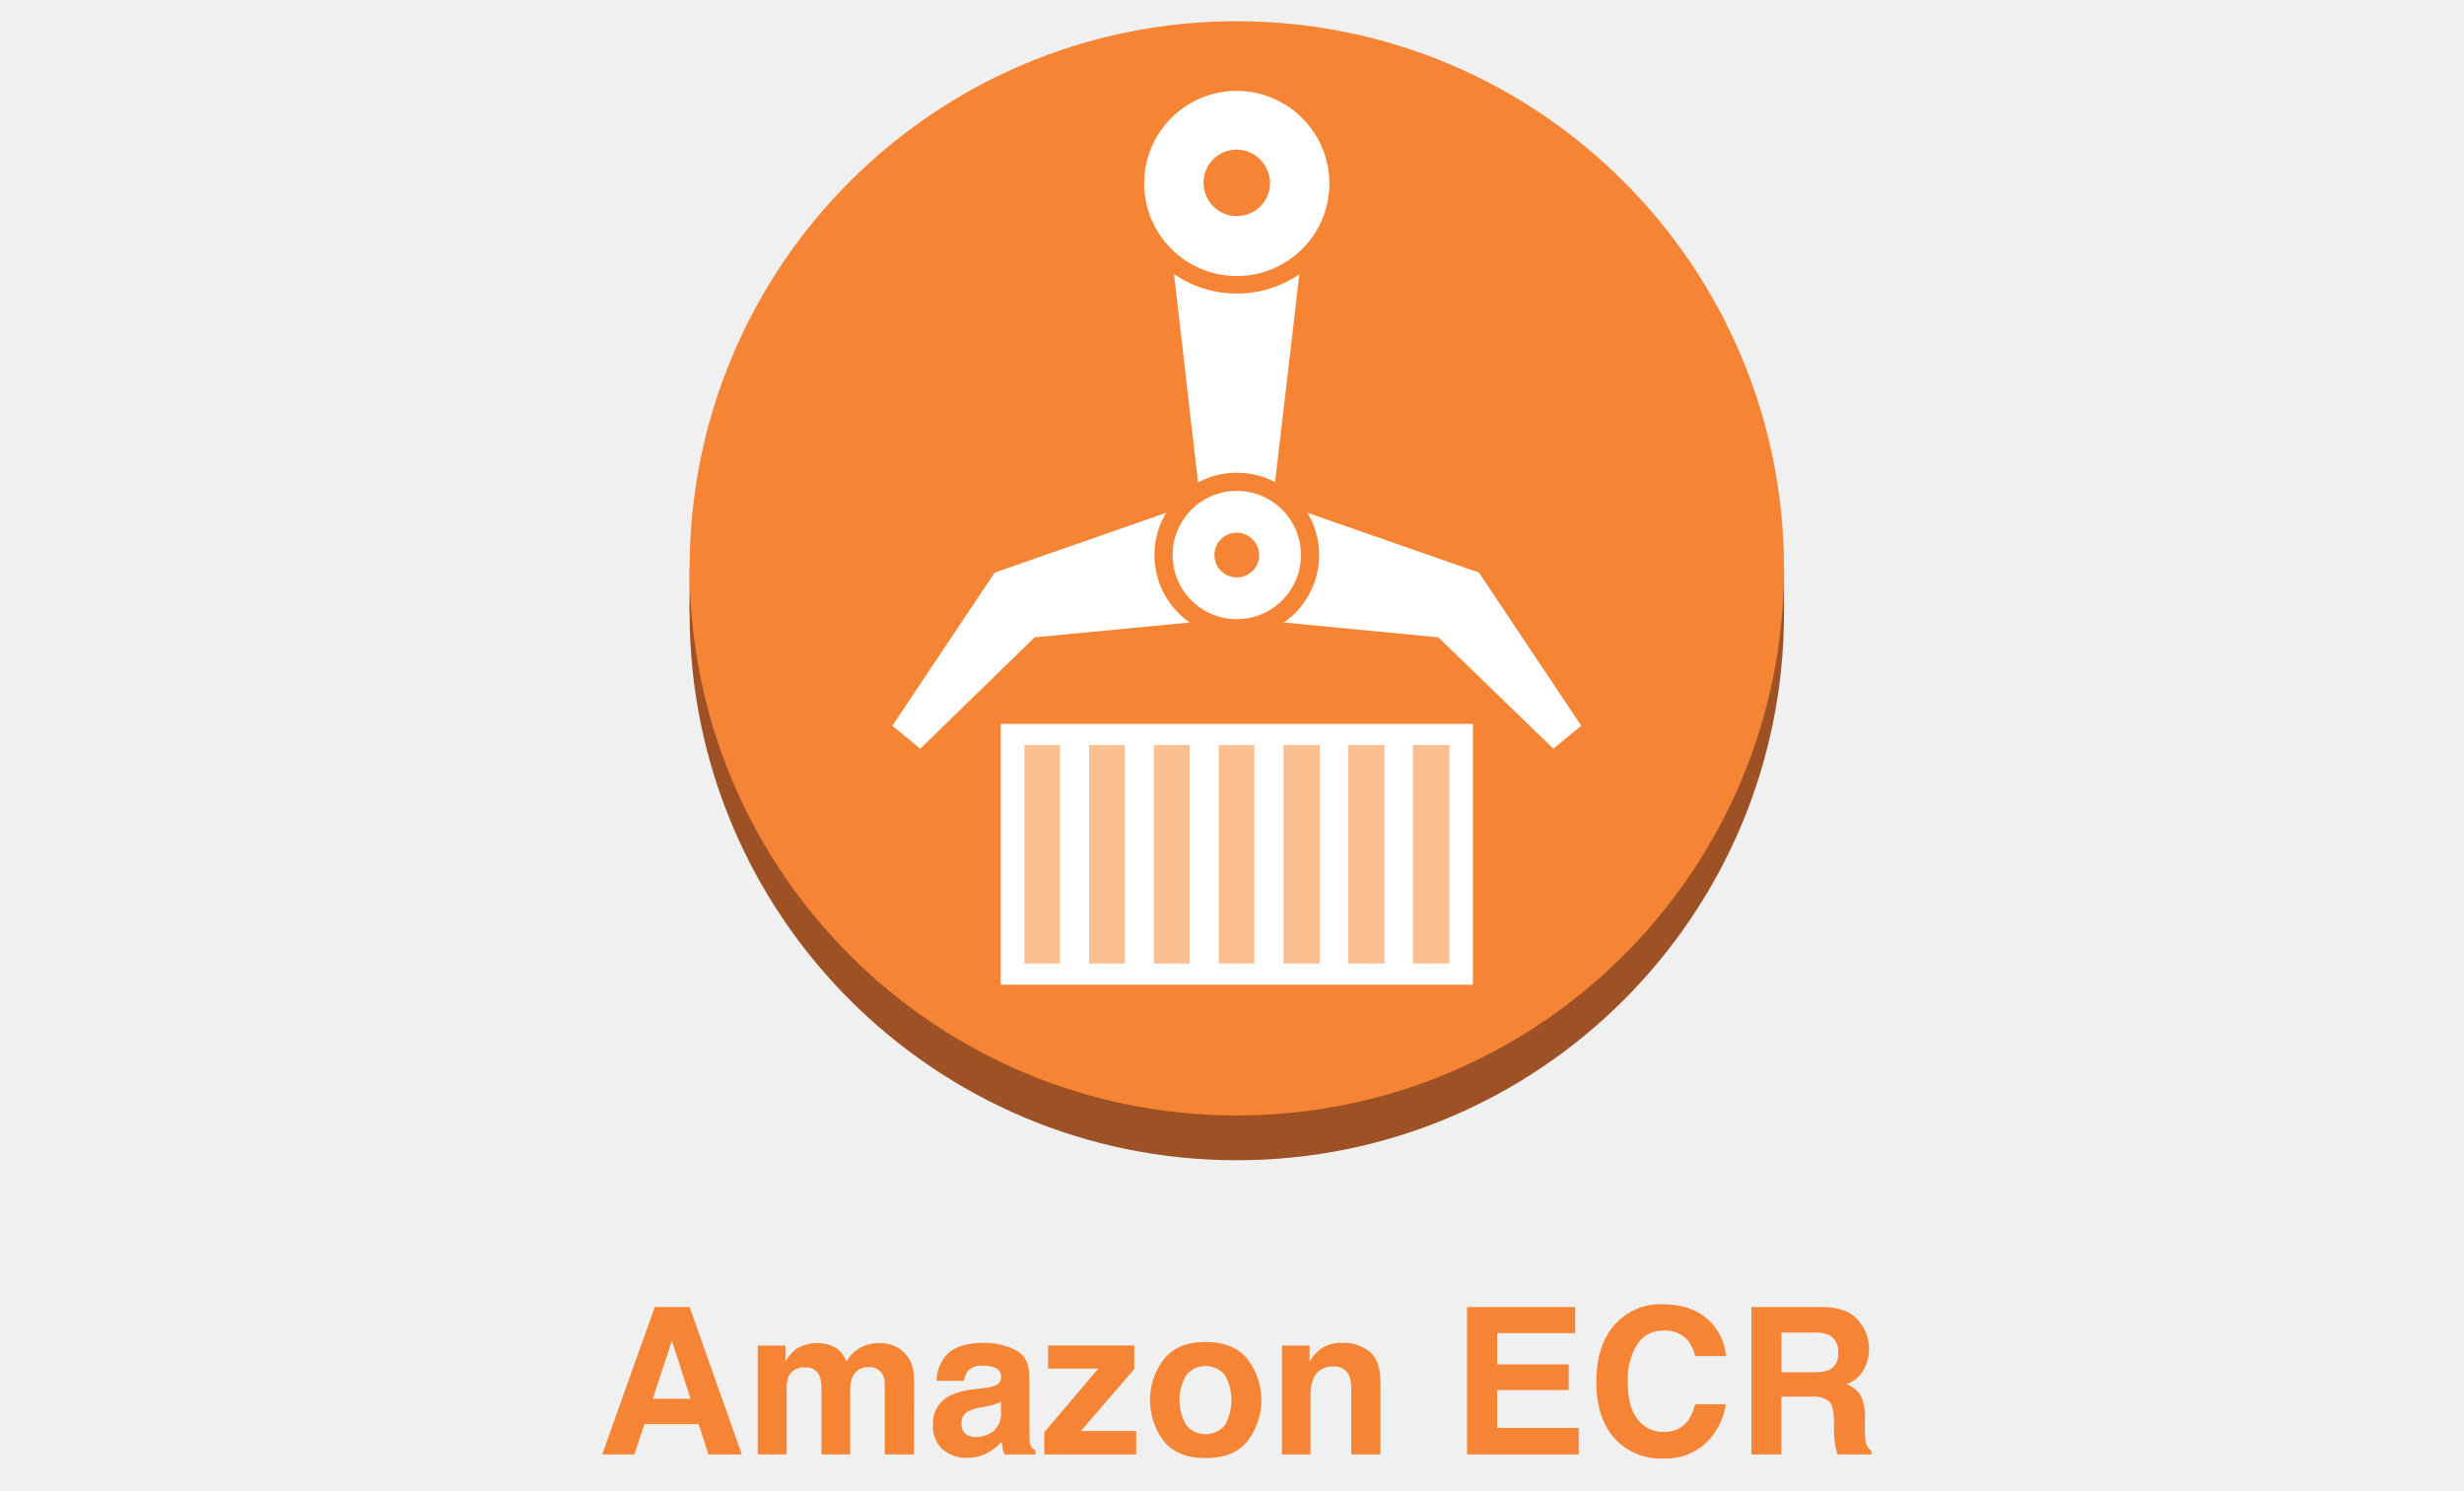
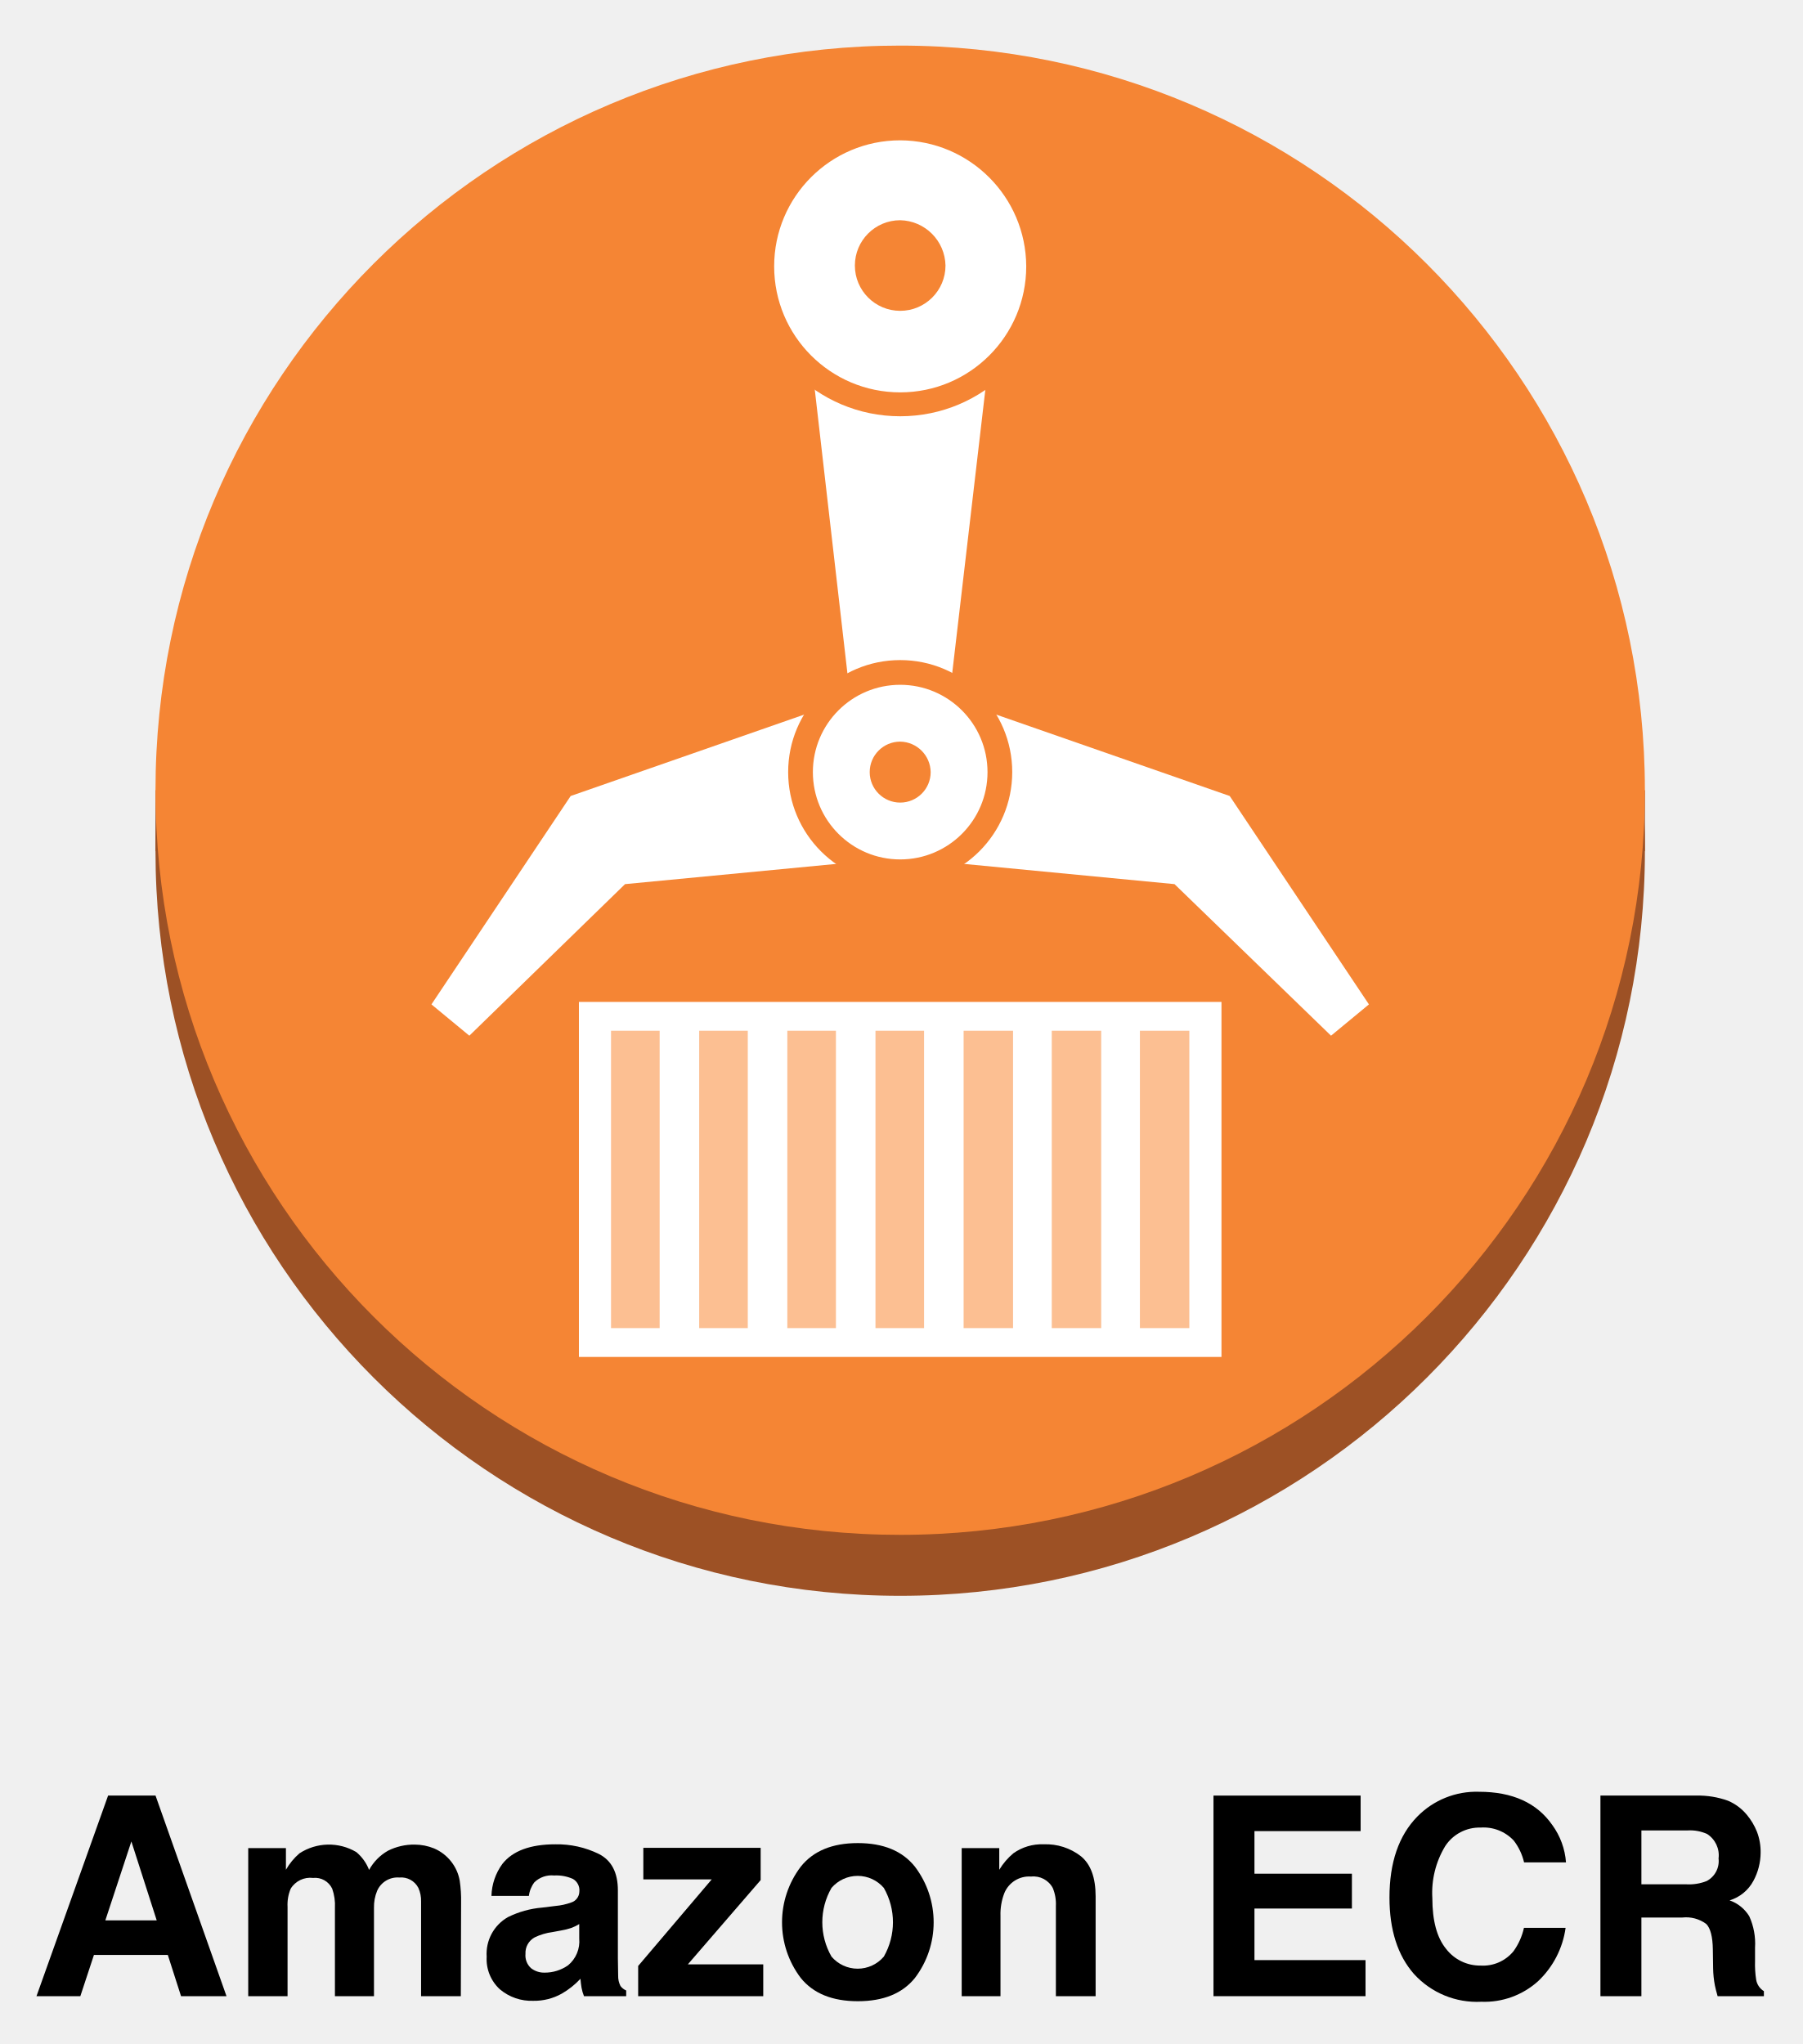
- <svg xmlns="http://www.w3.org/2000/svg" id="Layer_1" data-name="Layer 1" viewBox="0 0 433.333 262.08">
+ <svg xmlns="http://www.w3.org/2000/svg" id="Layer_1" data-name="Layer 1" viewBox="0 0 232.96 264.16">
  <defs>
-     <style>.cls-1{fill:#f58534;}.cls-2{fill:#9d5125;}.cls-3{fill:#fff;}.cls-4{fill:#fcbf92;}</style>
+     <style>.cls-1{fill:#9d5125;}.cls-2{fill:#f58534;}.cls-3{fill:#fff;}.cls-4{fill:#fcbf92;}</style>
  </defs>
-   <path class="cls-1" d="M115.156,229.896h6.129l9.172,25.925h-5.874l-1.711-5.329h-9.547l-1.757,5.329h-5.667Zm-.357,16.128h6.639l-3.275-10.201Z" />
-   <path class="cls-1" d="M157.27,236.72a5.575,5.575,0,0,1,2.234,1.724,5.508,5.508,0,0,1,1.09,2.462,17.044,17.044,0,0,1,.176,2.832l-.035,12.083h-5.136v-12.206a4.008,4.008,0,0,0-.352-1.794,2.501,2.501,0,0,0-2.462-1.337,2.881,2.881,0,0,0-2.867,1.724,5.409,5.409,0,0,0-.405,2.198v11.415h-5.047v-11.415a6.411,6.411,0,0,0-.352-2.479,2.456,2.456,0,0,0-2.48-1.39,2.96,2.96,0,0,0-2.884,1.39,5.347,5.347,0,0,0-.405,2.356v11.538h-5.082V236.685h4.872v2.797a8.077,8.077,0,0,1,1.759-2.129,6.963,6.963,0,0,1,7.334-.158,5.637,5.637,0,0,1,1.653,2.305,6.368,6.368,0,0,1,2.444-2.48,7.464,7.464,0,0,1,3.447-.791A6.677,6.677,0,0,1,157.27,236.72Z" />
-   <path class="cls-1" d="M172.971,244.159a7.93,7.93,0,0,0,2.002-.439,1.508,1.508,0,0,0,1.081-1.425,1.685,1.685,0,0,0-.829-1.627,5.242,5.242,0,0,0-2.434-.448,3.193,3.193,0,0,0-2.549.88,3.624,3.624,0,0,0-.713,1.759h-4.836a7.336,7.336,0,0,1,1.413-4.134q1.996-2.533,6.854-2.532a12.228,12.228,0,0,1,5.617,1.248q2.455,1.25,2.455,4.714v8.794q0,.916.035,2.216a2.786,2.786,0,0,0,.299,1.337,1.788,1.788,0,0,0,.739.581v.738h-5.452a5.539,5.539,0,0,1-.317-1.091q-.088-.51-.141-1.16a10.358,10.358,0,0,1-2.406,1.917,7.274,7.274,0,0,1-3.68.932,6.348,6.348,0,0,1-4.326-1.486,5.284,5.284,0,0,1-1.707-4.212,5.459,5.459,0,0,1,2.746-5.118A12.29,12.29,0,0,1,171.253,244.37Zm3.065,2.34a5.539,5.539,0,0,1-.972.483,8.214,8.214,0,0,1-1.346.343l-1.141.211a7.498,7.498,0,0,0-2.304.687,2.288,2.288,0,0,0-1.184,2.128,2.225,2.225,0,0,0,.723,1.855,2.751,2.751,0,0,0,1.759.571,5.241,5.241,0,0,0,3.027-.949,4.023,4.023,0,0,0,1.438-3.465Z" />
-   <path class="cls-1" d="M184.321,240.729v-4.08h15.161v4.168l-9.407,10.888h9.741v4.115H183.653V251.916l9.503-11.187Z" />
-   <path class="cls-1" d="M219.409,253.475q-2.427,2.997-7.369,2.996-4.943,0-7.37-2.996a11.893,11.893,0,0,1,0-14.4q2.427-3.041,7.37-3.04,4.942,0,7.369,3.04A11.891,11.891,0,0,1,219.409,253.475Zm-4.01-2.77a8.951,8.951,0,0,0,0-8.878,4.454,4.454,0,0,0-6.763,0,8.89,8.89,0,0,0,0,8.878,4.44,4.44,0,0,0,6.763,0Z" />
-   <path class="cls-1" d="M240.884,237.749q1.882,1.556,1.883,5.162v12.909h-5.136v-11.661a5.357,5.357,0,0,0-.401-2.321,2.821,2.821,0,0,0-2.794-1.478,3.463,3.463,0,0,0-3.475,2.163,7.478,7.478,0,0,0-.488,2.92v10.377h-5.013V236.685h4.854v2.797a8.516,8.516,0,0,1,1.822-2.129,6.311,6.311,0,0,1,3.905-1.16A7.349,7.349,0,0,1,240.884,237.749Z" />
-   <path class="cls-1" d="M277.01,234.486H263.292v5.505h12.593v4.502H263.292v6.666h14.352v4.661H257.998v-25.925h19.013Z" />
-   <path class="cls-1" d="M284.34,232.604a10.671,10.671,0,0,1,7.97-3.201q6.473,0,9.466,4.291a9.355,9.355,0,0,1,1.774,4.837h-5.417a7.383,7.383,0,0,0-1.327-2.814,5.341,5.341,0,0,0-4.29-1.688,5.288,5.288,0,0,0-4.566,2.384,11.646,11.646,0,0,0-1.671,6.745q0,4.362,1.764,6.533a5.527,5.527,0,0,0,4.481,2.173,5.08,5.08,0,0,0,4.25-1.864,8.184,8.184,0,0,0,1.342-3.008h5.382a11.676,11.676,0,0,1-3.559,6.895,10.356,10.356,0,0,1-7.334,2.655,11,11,0,0,1-8.699-3.588q-3.167-3.605-3.167-9.884Q280.738,236.28,284.34,232.604Z" />
-   <path class="cls-1" d="M324.49,230.563a6.417,6.417,0,0,1,2.427,1.812,8.075,8.075,0,0,1,1.304,2.182,7.263,7.263,0,0,1,.48,2.726,7.769,7.769,0,0,1-.933,3.632,5.207,5.207,0,0,1-3.078,2.524,4.844,4.844,0,0,1,2.542,2.049,8.534,8.534,0,0,1,.747,4.054v1.741a13.062,13.062,0,0,0,.144,2.41,2.164,2.164,0,0,0,1,1.478v.65H323.142q-.246-.861-.352-1.39a12.76,12.76,0,0,1-.229-2.233l-.035-2.409q-.034-2.48-.856-3.307a4.367,4.367,0,0,0-3.087-.827h-5.29v10.166h-5.294v-25.925h12.399A11.302,11.302,0,0,1,324.49,230.563Zm-11.196,3.835v6.965h5.83a6.19,6.19,0,0,0,2.605-.423,2.915,2.915,0,0,0,1.536-2.919,3.272,3.272,0,0,0-1.486-3.166,5.373,5.373,0,0,0-2.506-.457Z" />
-   <path class="cls-2" d="M313.746,107.844a96.233,96.233,0,1,1-96.233-96.233h0a96.27,96.27,0,0,1,96.233,96.233Z" />
-   <polygon class="cls-2" points="313.746 107.844 121.279 107.844 121.279 99.967 313.746 99.967 313.746 107.844" />
-   <path class="cls-1" d="M313.746,99.967A96.233,96.233,0,1,1,217.512,3.733h0a96.27,96.27,0,0,1,96.233,96.233Z" />
-   <polygon class="cls-3" points="223.686 89.534 211.231 89.534 204.631 32.156 230.393 32.156 223.686 89.534" />
-   <polygon class="cls-3" points="273.187 131.69 278.084 127.645 260.093 100.712 220.706 86.98 217.512 108.696 252.961 112.102 273.187 131.69" />
-   <polygon class="cls-3" points="161.837 131.69 156.94 127.645 174.931 100.712 214.319 86.98 217.512 108.696 181.957 112.102 161.837 131.69" />
-   <path class="cls-3" d="M235.396,32.156a17.855,17.855,0,1,1,0-.059Q235.396,32.127,235.396,32.156Z" />
-   <path class="cls-1" d="M217.512,15.975a16.287,16.287,0,1,0,16.287,16.287h0A16.356,16.356,0,0,0,217.512,15.975Zm0,35.662a19.481,19.481,0,1,1,19.481-19.481A19.481,19.481,0,0,1,217.512,51.637Z" />
-   <path class="cls-1" d="M223.367,32.156a5.855,5.855,0,1,1-5.855-5.855h0A5.978,5.978,0,0,1,223.367,32.156Z" />
-   <path class="cls-3" d="M230.393,97.625a12.857,12.857,0,1,1,0-.047Q230.393,97.601,230.393,97.625Z" />
-   <path class="cls-1" d="M217.512,86.341a11.284,11.284,0,1,0,11.284,11.284h0A11.29,11.29,0,0,0,217.512,86.341Zm0,25.762a14.478,14.478,0,1,1,14.478-14.478h0A14.493,14.493,0,0,1,217.512,112.102Z" />
-   <path class="cls-1" d="M221.451,97.625a3.939,3.939,0,1,1-3.939-3.939A4,4,0,0,1,221.451,97.625Z" />
-   <polygon class="cls-3" points="259.029 173.206 175.996 173.206 175.996 127.325 259.029 127.325 259.029 173.206" />
-   <polygon class="cls-4" points="186.428 169.481 180.147 169.481 180.147 131.051 186.428 131.051 186.428 169.481" />
-   <polygon class="cls-4" points="197.818 169.481 191.538 169.481 191.538 131.051 197.818 131.051 197.818 169.481" />
-   <polygon class="cls-4" points="209.209 169.481 202.928 169.481 202.928 131.051 209.209 131.051 209.209 169.481" />
-   <polygon class="cls-4" points="220.599 169.481 214.319 169.481 214.319 131.051 220.599 131.051 220.599 169.481" />
-   <polygon class="cls-4" points="232.096 169.481 225.709 169.481 225.709 131.051 232.096 131.051 232.096 169.481" />
-   <polygon class="cls-4" points="243.487 169.481 237.1 169.481 237.1 131.051 243.487 131.051 243.487 169.481" />
-   <polygon class="cls-4" points="254.877 169.481 248.49 169.481 248.49 131.051 254.877 131.051 254.877 169.481" />
+   <path d="M13.969,232.055h6.129l9.172,25.925h-5.874l-1.711-5.329H12.139l-1.757,5.329H4.715Zm-.357,16.128h6.639l-3.275-10.201Z" />
+   <path d="M56.084,238.88a5.575,5.575,0,0,1,2.234,1.724,5.509,5.509,0,0,1,1.09,2.462,17.044,17.044,0,0,1,.176,2.832l-.035,12.083H54.413v-12.206a4.008,4.008,0,0,0-.352-1.794,2.501,2.501,0,0,0-2.462-1.337,2.881,2.881,0,0,0-2.867,1.724,5.41,5.41,0,0,0-.405,2.198v11.415H43.28v-11.415a6.411,6.411,0,0,0-.352-2.479,2.456,2.456,0,0,0-2.48-1.39,2.96,2.96,0,0,0-2.884,1.39,5.347,5.347,0,0,0-.405,2.356v11.538H32.076V238.845h4.872v2.797a8.077,8.077,0,0,1,1.759-2.129,6.963,6.963,0,0,1,7.334-.158,5.637,5.637,0,0,1,1.653,2.305,6.368,6.368,0,0,1,2.444-2.48,7.464,7.464,0,0,1,3.447-.791A6.676,6.676,0,0,1,56.084,238.88Z" />
+   <path d="M71.785,246.319a7.93,7.93,0,0,0,2.002-.439,1.508,1.508,0,0,0,1.081-1.425,1.685,1.685,0,0,0-.829-1.627,5.242,5.242,0,0,0-2.434-.448,3.193,3.193,0,0,0-2.549.88,3.624,3.624,0,0,0-.713,1.759H63.506a7.336,7.336,0,0,1,1.413-4.134q1.996-2.533,6.854-2.532a12.228,12.228,0,0,1,5.617,1.248q2.455,1.25,2.455,4.714v8.794q0,.916.035,2.216a2.786,2.786,0,0,0,.299,1.337,1.788,1.788,0,0,0,.739.581v.738H75.466a5.538,5.538,0,0,1-.317-1.091q-.088-.51-.141-1.16a10.359,10.359,0,0,1-2.406,1.917,7.274,7.274,0,0,1-3.68.932,6.348,6.348,0,0,1-4.326-1.486,5.284,5.284,0,0,1-1.707-4.212,5.459,5.459,0,0,1,2.746-5.118A12.29,12.29,0,0,1,70.066,246.53Zm3.065,2.34a5.539,5.539,0,0,1-.972.483,8.214,8.214,0,0,1-1.346.343l-1.141.211a7.498,7.498,0,0,0-2.304.687,2.288,2.288,0,0,0-1.184,2.128,2.225,2.225,0,0,0,.723,1.855,2.751,2.751,0,0,0,1.759.571,5.241,5.241,0,0,0,3.027-.949,4.023,4.023,0,0,0,1.438-3.465Z" />
+   <path d="M83.134,242.889v-4.08H98.295v4.168L88.888,253.865H98.629v4.115H82.466V254.076l9.503-11.187Z" />
+   <path d="M118.222,255.635q-2.427,2.997-7.369,2.996-4.943,0-7.37-2.996a11.893,11.893,0,0,1,0-14.4q2.427-3.041,7.37-3.04,4.942,0,7.369,3.04A11.891,11.891,0,0,1,118.222,255.635Zm-4.01-2.77a8.951,8.951,0,0,0,0-8.878,4.455,4.455,0,0,0-6.763,0,8.89,8.89,0,0,0,0,8.878,4.44,4.44,0,0,0,6.763,0Z" />
+   <path d="M139.697,239.909q1.882,1.556,1.883,5.162v12.909h-5.136v-11.661a5.357,5.357,0,0,0-.401-2.321,2.821,2.821,0,0,0-2.794-1.478,3.463,3.463,0,0,0-3.475,2.163,7.478,7.478,0,0,0-.488,2.92v10.377H124.273V238.845h4.854v2.797a8.516,8.516,0,0,1,1.822-2.129,6.31,6.31,0,0,1,3.905-1.16A7.349,7.349,0,0,1,139.697,239.909Z" />
+   <path d="M175.824,236.646H162.105v5.505h12.593v4.502H162.105v6.666h14.352v4.661H156.811V232.056h19.013Z" />
+   <path d="M183.153,234.764a10.671,10.671,0,0,1,7.97-3.201q6.473,0,9.466,4.291a9.355,9.355,0,0,1,1.774,4.837h-5.417a7.383,7.383,0,0,0-1.327-2.814,5.341,5.341,0,0,0-4.29-1.688,5.288,5.288,0,0,0-4.566,2.384,11.646,11.646,0,0,0-1.671,6.745q0,4.362,1.764,6.533a5.527,5.527,0,0,0,4.481,2.173,5.08,5.08,0,0,0,4.25-1.864,8.184,8.184,0,0,0,1.342-3.008h5.382a11.676,11.676,0,0,1-3.559,6.895,10.356,10.356,0,0,1-7.334,2.655,11,11,0,0,1-8.699-3.588q-3.167-3.605-3.167-9.884Q179.551,238.44,183.153,234.764Z" />
+   <path d="M223.303,232.723a6.417,6.417,0,0,1,2.427,1.812,8.075,8.075,0,0,1,1.304,2.182,7.263,7.263,0,0,1,.48,2.726,7.769,7.769,0,0,1-.933,3.632,5.207,5.207,0,0,1-3.078,2.524,4.844,4.844,0,0,1,2.542,2.049,8.533,8.533,0,0,1,.747,4.054v1.741a13.06,13.06,0,0,0,.144,2.41,2.164,2.164,0,0,0,1,1.478v.65h-5.981q-.246-.861-.352-1.39a12.762,12.762,0,0,1-.229-2.233l-.035-2.409q-.034-2.48-.856-3.307a4.367,4.367,0,0,0-3.087-.827h-5.29v10.166H206.813V232.055h12.399A11.302,11.302,0,0,1,223.303,232.723Zm-11.196,3.835v6.965h5.83a6.19,6.19,0,0,0,2.605-.423,2.915,2.915,0,0,0,1.536-2.919,3.272,3.272,0,0,0-1.486-3.166,5.374,5.374,0,0,0-2.506-.457Z" />
+   <path class="cls-1" d="M212.559,110.004a96.233,96.233,0,1,1-96.233-96.233h0A96.27,96.27,0,0,1,212.559,110.004Z" />
+   <polygon class="cls-1" points="212.559 110.004 20.092 110.004 20.092 102.127 212.559 102.127 212.559 110.004" />
+   <path class="cls-2" d="M212.559,102.127A96.233,96.233,0,1,1,116.326,5.893h0A96.27,96.27,0,0,1,212.559,102.127Z" />
+   <polygon class="cls-3" points="122.499 91.694 110.044 91.694 103.444 34.316 129.206 34.316 122.499 91.694" />
+   <polygon class="cls-3" points="172 133.85 176.897 129.805 158.906 102.872 119.519 89.14 116.325 110.856 151.774 114.262 172 133.85" />
+   <polygon class="cls-3" points="60.65 133.85 55.753 129.805 73.744 102.872 113.132 89.14 116.325 110.856 80.77 114.262 60.65 133.85" />
+   <path class="cls-3" d="M134.21,34.316a17.855,17.855,0,1,1,0-.059Q134.21,34.287,134.21,34.316Z" />
+   <path class="cls-2" d="M116.326,18.135a16.287,16.287,0,1,0,16.287,16.287h0A16.356,16.356,0,0,0,116.326,18.135Zm0,35.662a19.481,19.481,0,1,1,19.481-19.481,19.481,19.481,0,0,1-19.481,19.481Z" />
+   <path class="cls-2" d="M122.18,34.316a5.855,5.855,0,1,1-5.855-5.855h0A5.978,5.978,0,0,1,122.18,34.316Z" />
+   <path class="cls-3" d="M129.206,99.785a12.857,12.857,0,1,1,0-.047Q129.206,99.761,129.206,99.785Z" />
+   <path class="cls-2" d="M116.326,88.501a11.284,11.284,0,1,0,11.284,11.284h0A11.29,11.29,0,0,0,116.326,88.501Zm0,25.762a14.478,14.478,0,1,1,14.478-14.478h0A14.493,14.493,0,0,1,116.326,114.262Z" />
+   <path class="cls-2" d="M120.264,99.785a3.939,3.939,0,1,1-3.939-3.939A4,4,0,0,1,120.264,99.785Z" />
+   <polygon class="cls-3" points="157.842 175.366 74.809 175.366 74.809 129.485 157.842 129.485 157.842 175.366" />
+   <polygon class="cls-4" points="85.241 171.641 78.96 171.641 78.96 133.211 85.241 133.211 85.241 171.641" />
+   <polygon class="cls-4" points="96.631 171.641 90.351 171.641 90.351 133.211 96.631 133.211 96.631 171.641" />
+   <polygon class="cls-4" points="108.022 171.641 101.741 171.641 101.741 133.211 108.022 133.211 108.022 171.641" />
+   <polygon class="cls-4" points="119.412 171.641 113.132 171.641 113.132 133.211 119.412 133.211 119.412 171.641" />
+   <polygon class="cls-4" points="130.909 171.641 124.522 171.641 124.522 133.211 130.909 133.211 130.909 171.641" />
+   <polygon class="cls-4" points="142.3 171.641 135.913 171.641 135.913 133.211 142.3 133.211 142.3 171.641" />
+   <polygon class="cls-4" points="153.69 171.641 147.303 171.641 147.303 133.211 153.69 133.211 153.69 171.641" />
</svg>
